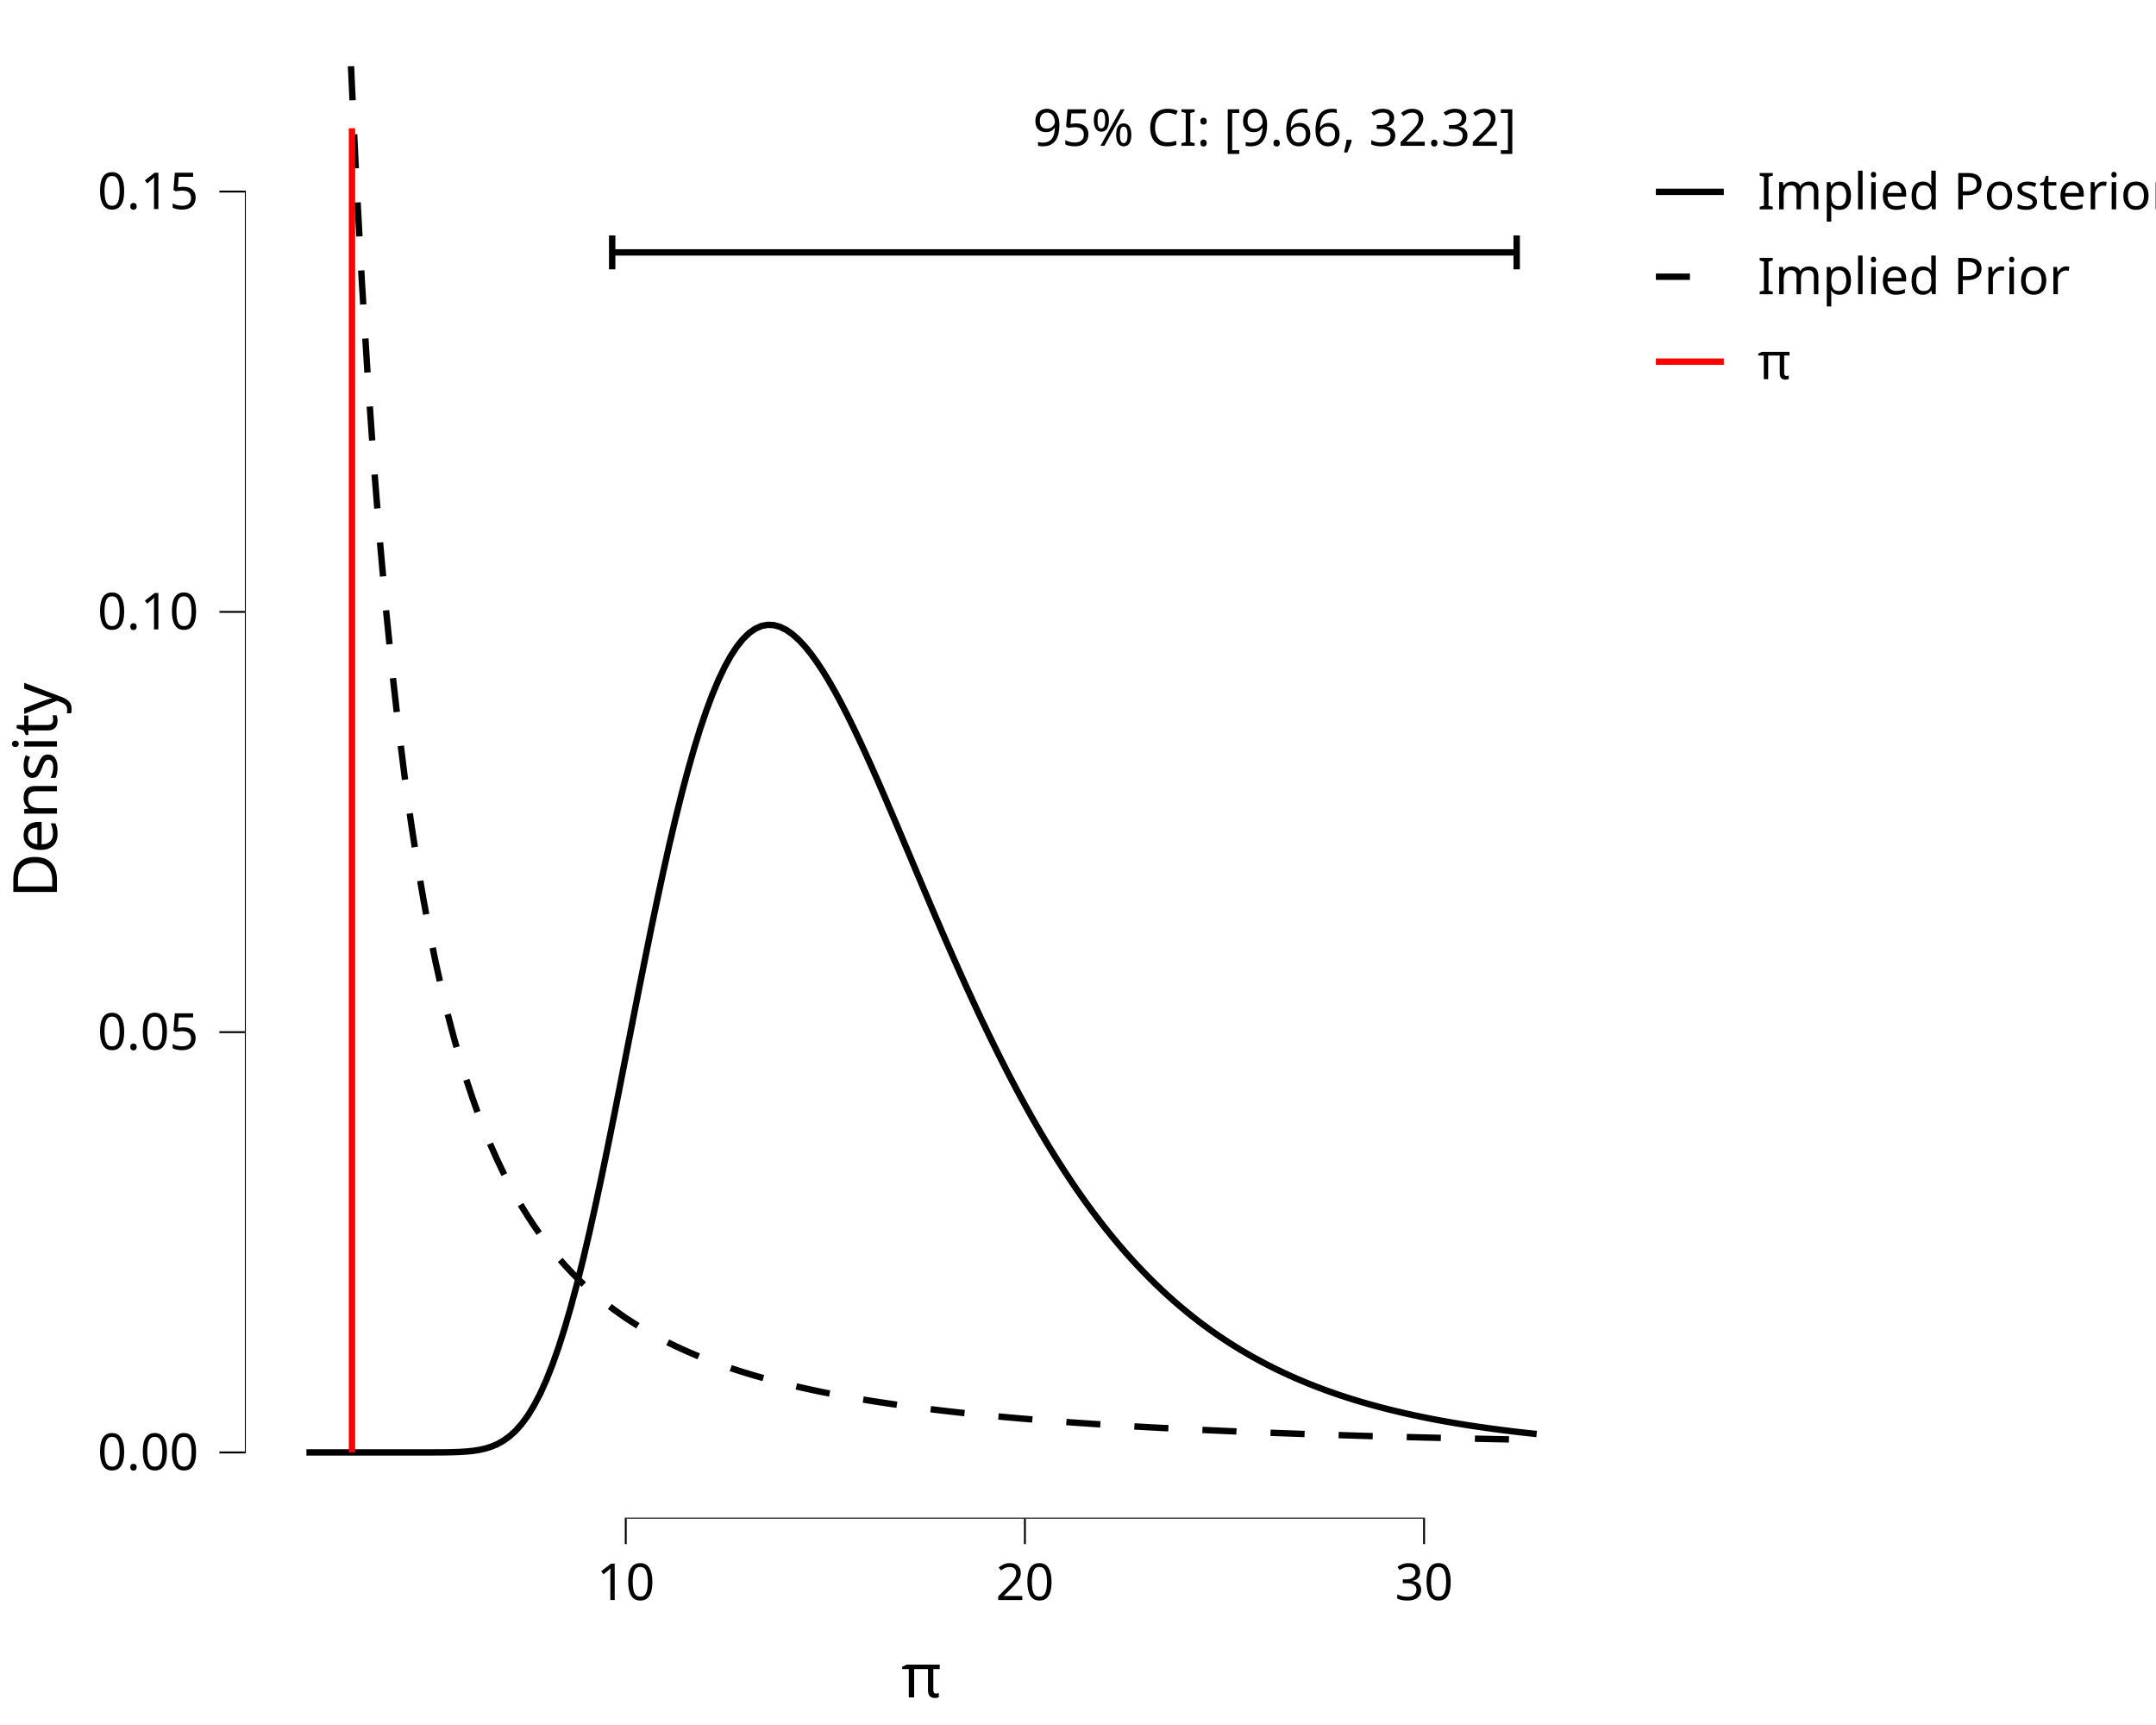
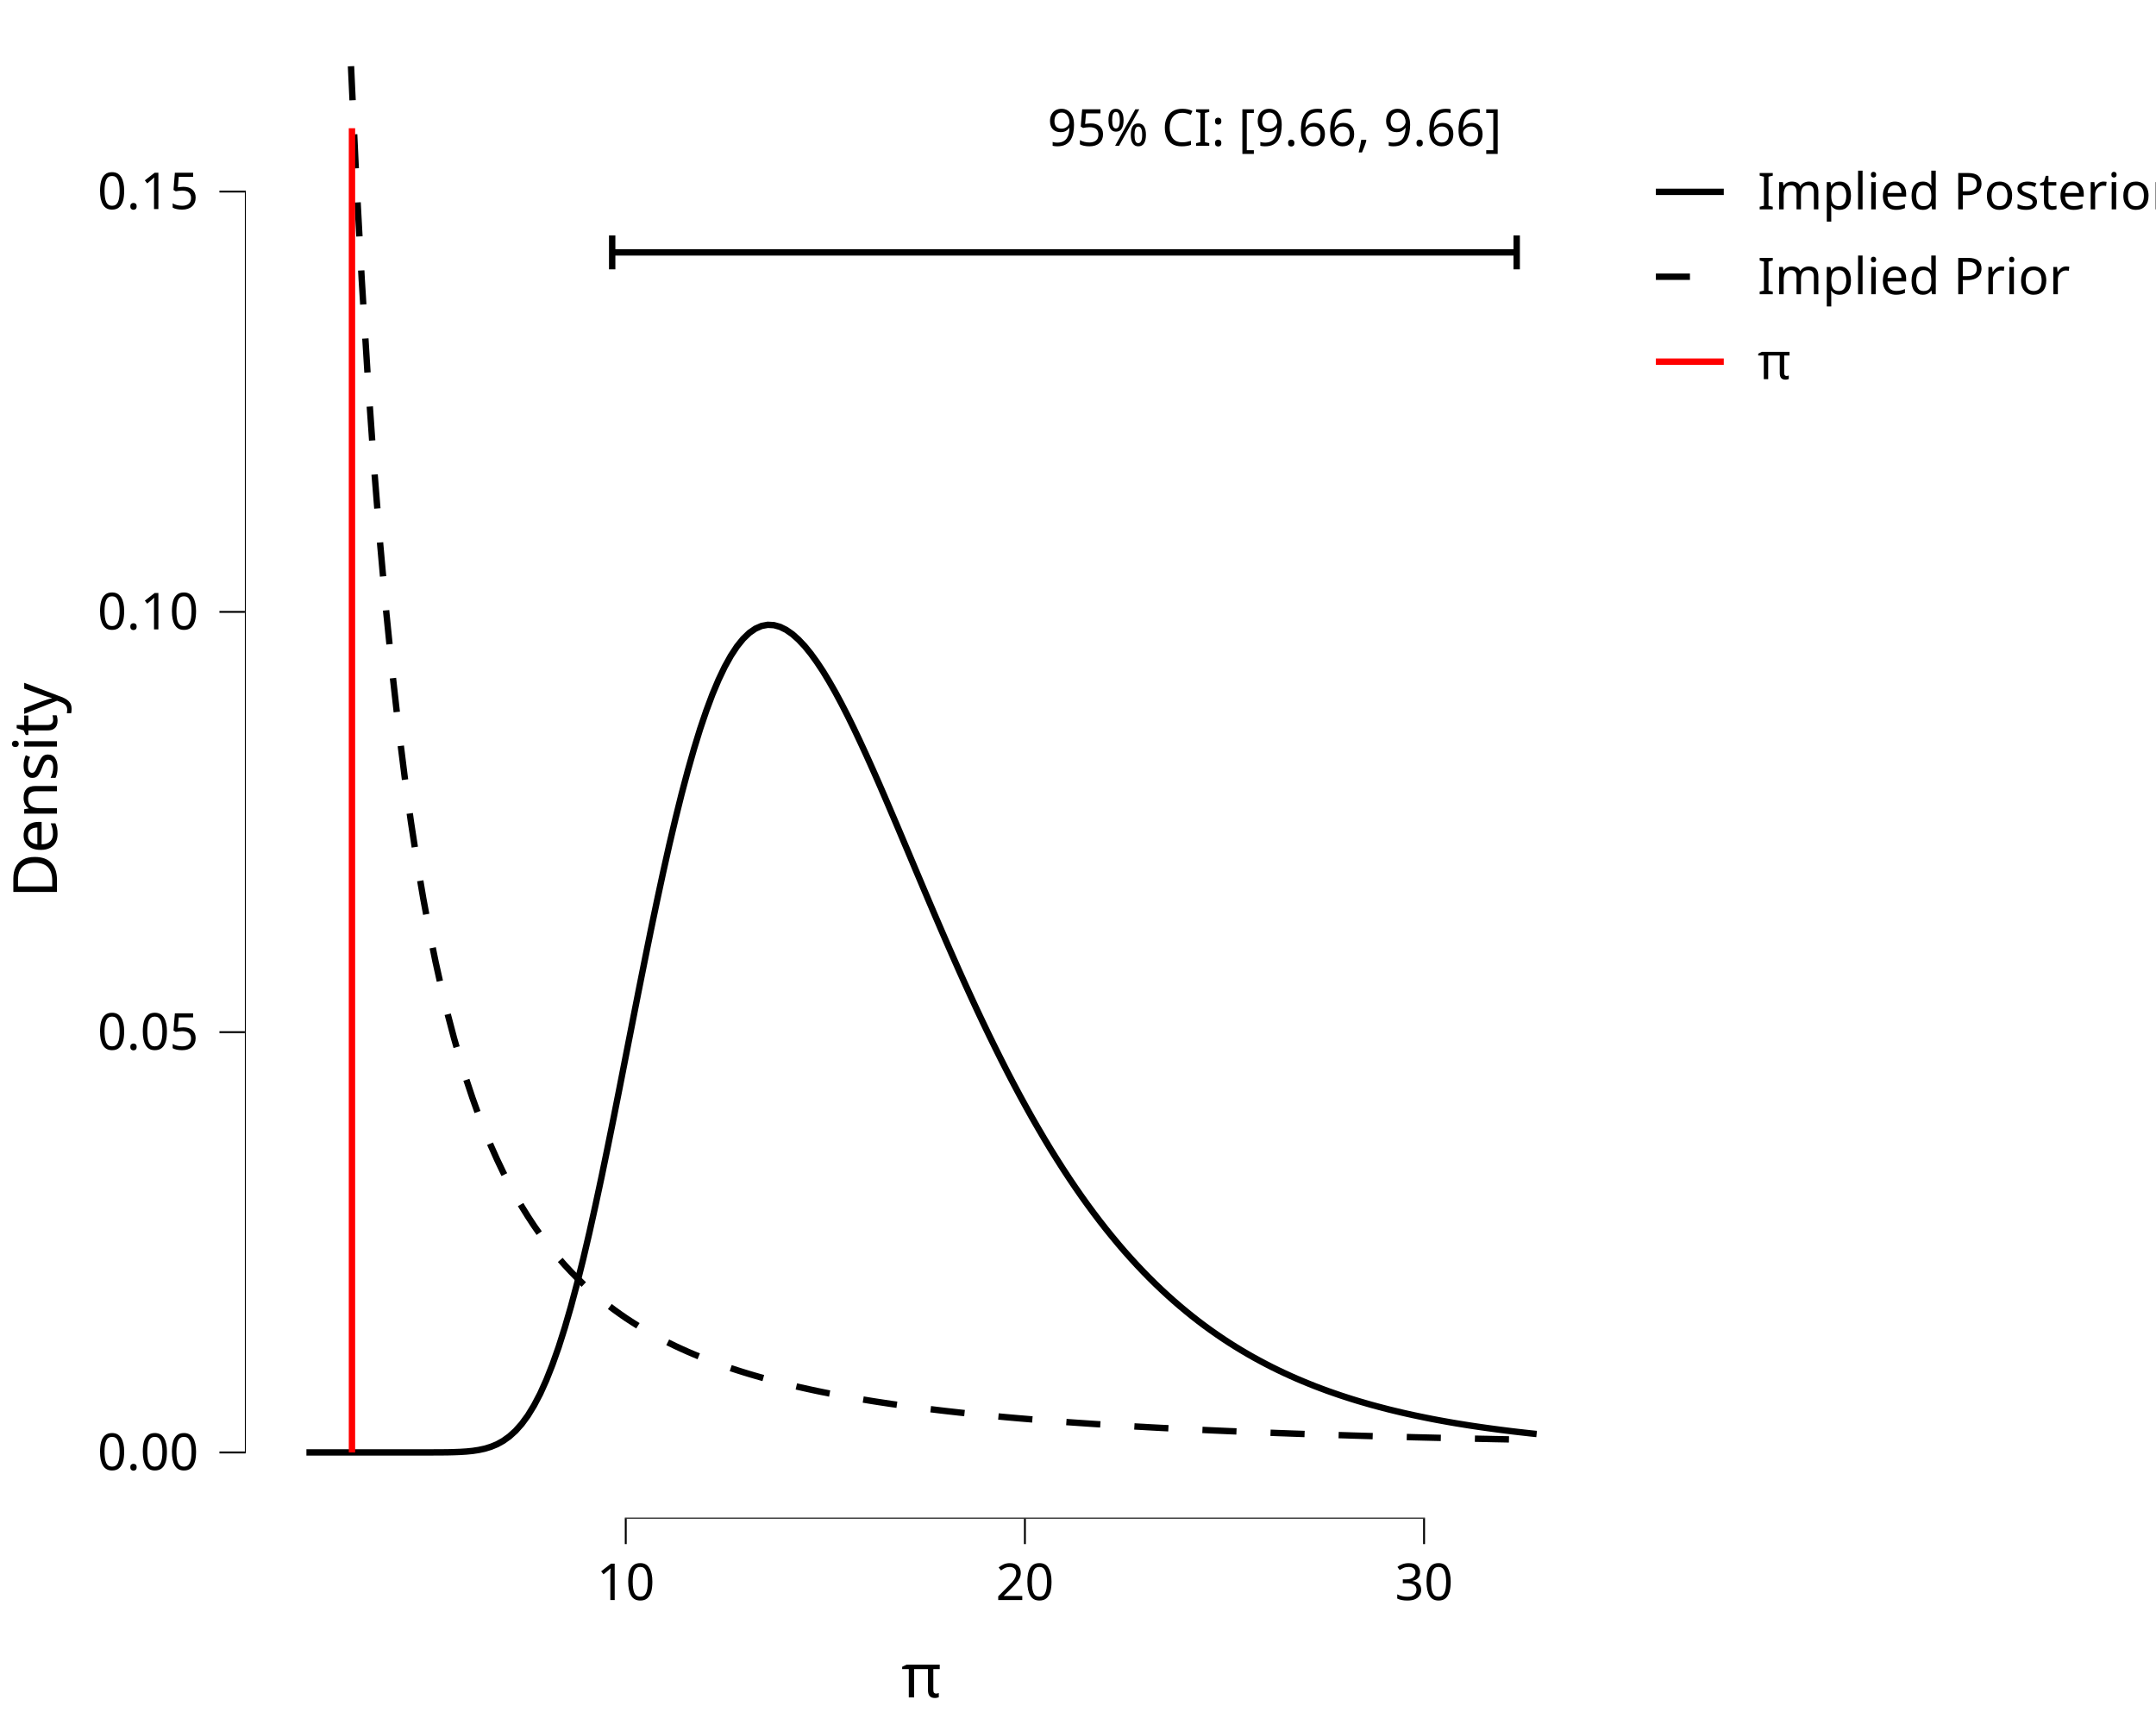
<svg xmlns="http://www.w3.org/2000/svg" class="svglite" data-engine-version="2.0" width="720.00pt" height="576.00pt" viewBox="0 0 720.00 576.00">
  <defs>
    <style type="text/css">
    .svglite line, .svglite polyline, .svglite polygon, .svglite path, .svglite rect, .svglite circle {
      fill: none;
      stroke: #000000;
      stroke-linecap: round;
      stroke-linejoin: round;
      stroke-miterlimit: 10.00;
    }
  </style>
  </defs>
  <rect width="100%" height="100%" style="stroke: none; fill: #FFFFFF;" />
  <defs>
    <clipPath id="cpMC4wMHw3MjAuMDB8MC4wMHw1NzYuMDA=">
      <rect x="0.00" y="0.00" width="720.00" height="576.00" />
    </clipPath>
  </defs>
  <g clip-path="url(#cpMC4wMHw3MjAuMDB8MC4wMHw1NzYuMDA=)">
    <rect x="0.00" y="0.00" width="720.00" height="576.00" style="stroke-width: 10.67; stroke: none;" />
  </g>
  <defs>
    <clipPath id="cpODEuNzh8NTMzLjcxfDIwLjcxfDUwNy4wOQ==">
      <rect x="81.78" y="20.71" width="451.92" height="486.39" />
    </clipPath>
  </defs>
  <g clip-path="url(#cpODEuNzh8NTMzLjcxfDIwLjcxfDUwNy4wOQ==)">
    <rect x="81.78" y="20.71" width="451.92" height="486.39" style="stroke-width: 10.67; stroke: none;" />
    <polygon points="115.66,484.99 115.68,484.99 115.71,484.99 115.74,484.99 115.76,484.99 115.79,484.99 115.82,484.99 115.85,484.99 115.87,484.99 115.90,484.99 115.93,484.99 115.95,484.99 115.98,484.99 116.01,484.99 116.03,484.99 116.06,484.99 116.09,484.99 116.11,484.99 116.14,484.99 116.17,484.99 116.20,484.99 116.22,484.99 116.25,484.99 116.28,484.99 116.30,484.99 116.33,484.99 116.36,484.99 116.38,484.99 116.41,484.99 116.44,484.99 116.46,484.99 116.49,484.99 116.52,484.99 116.55,484.99 116.57,484.99 116.60,484.99 116.63,484.99 116.65,484.99 116.68,484.99 116.71,484.99 116.73,484.99 116.76,484.99 116.79,484.99 116.81,484.99 116.84,484.99 116.87,484.99 116.90,484.99 116.92,484.99 116.95,484.99 116.98,484.99 117.00,484.99 117.03,484.99 117.06,484.99 117.08,484.99 117.11,484.99 117.14,484.99 117.17,484.99 117.19,484.99 117.22,484.99 117.25,484.99 117.27,484.99 117.30,484.99 117.33,484.99 117.35,484.99 117.38,484.99 117.41,484.99 117.43,484.99 117.46,484.99 117.49,484.99 117.52,484.99 117.54,484.99 117.57,484.99 117.60,484.99 117.62,484.99 117.65,484.99 117.68,484.99 117.70,484.99 117.73,484.99 117.76,484.99 117.78,484.99 117.81,484.99 117.84,484.99 117.87,484.99 117.89,484.99 117.92,484.99 117.95,484.99 117.97,484.99 118.00,484.99 118.03,484.99 118.05,484.99 118.08,484.99 118.11,484.99 118.13,484.99 118.16,484.99 118.19,484.99 118.22,484.99 118.24,484.99 118.27,484.99 118.30,484.99 118.32,484.99 118.32,484.99 118.30,484.99 118.27,484.99 118.24,484.99 118.22,484.99 118.19,484.99 118.16,484.99 118.13,484.99 118.11,484.99 118.08,484.99 118.05,484.99 118.03,484.99 118.00,484.99 117.97,484.99 117.95,484.99 117.92,484.99 117.89,484.99 117.87,484.99 117.84,484.99 117.81,484.99 117.78,484.99 117.76,484.99 117.73,484.99 117.70,484.99 117.68,484.99 117.65,484.99 117.62,484.99 117.60,484.99 117.57,484.99 117.54,484.99 117.52,484.99 117.49,484.99 117.46,484.99 117.43,484.99 117.41,484.99 117.38,484.99 117.35,484.99 117.33,484.99 117.30,484.99 117.27,484.99 117.25,484.99 117.22,484.99 117.19,484.99 117.17,484.99 117.14,484.99 117.11,484.99 117.08,484.99 117.06,484.99 117.03,484.99 117.00,484.99 116.98,484.99 116.95,484.99 116.92,484.99 116.90,484.99 116.87,484.99 116.84,484.99 116.81,484.99 116.79,484.99 116.76,484.99 116.73,484.99 116.71,484.99 116.68,484.99 116.65,484.99 116.63,484.99 116.60,484.99 116.57,484.99 116.55,484.99 116.52,484.99 116.49,484.99 116.46,484.99 116.44,484.99 116.41,484.99 116.38,484.99 116.36,484.99 116.33,484.99 116.30,484.99 116.28,484.99 116.25,484.99 116.22,484.99 116.20,484.99 116.17,484.99 116.14,484.99 116.11,484.99 116.09,484.99 116.06,484.99 116.03,484.99 116.01,484.99 115.98,484.99 115.95,484.99 115.93,484.99 115.90,484.99 115.87,484.99 115.85,484.99 115.82,484.99 115.79,484.99 115.76,484.99 115.74,484.99 115.71,484.99 115.68,484.99 115.66,484.99 " style="stroke-width: 1.07; stroke: none; fill: #4682B4;" />
    <polyline points="102.33,484.99 104.38,484.99 106.44,484.99 108.49,484.99 110.54,484.99 112.60,484.99 114.65,484.99 116.71,484.99 118.76,484.99 120.81,484.99 122.87,484.99 124.92,484.99 126.98,484.99 129.03,484.99 131.09,484.99 133.14,484.99 135.19,484.99 137.25,484.99 139.30,484.98 141.36,484.98 143.41,484.98 145.46,484.97 147.52,484.96 149.57,484.94 151.63,484.89 153.68,484.81 155.74,484.68 157.79,484.48 159.84,484.17 161.90,483.73 163.95,483.10 166.01,482.25 168.06,481.11 170.11,479.64 172.17,477.78 174.22,475.48 176.28,472.67 178.33,469.32 180.39,465.39 182.44,460.84 184.49,455.66 186.55,449.84 188.60,443.38 190.66,436.29 192.71,428.61 194.77,420.37 196.82,411.62 198.87,402.40 200.93,392.80 202.98,382.87 205.04,372.69 207.09,362.33 209.14,351.87 211.20,341.39 213.25,330.97 215.31,320.67 217.36,310.57 219.42,300.73 221.47,291.21 223.52,282.06 225.58,273.34 227.63,265.09 229.69,257.34 231.74,250.12 233.79,243.46 235.85,237.38 237.90,231.88 239.96,226.98 242.01,222.68 244.07,218.97 246.12,215.85 248.17,213.31 250.23,211.33 252.28,209.91 254.34,209.01 256.39,208.63 258.45,208.74 260.50,209.31 262.55,210.32 264.61,211.75 266.66,213.57 268.72,215.75 270.77,218.27 272.82,221.10 274.88,224.21 276.93,227.59 278.99,231.20 281.04,235.03 283.10,239.05 285.15,243.23 287.20,247.57 289.26,252.03 291.31,256.59 293.37,261.25 295.42,265.98 297.47,270.77 299.53,275.60 301.58,280.46 303.64,285.33 305.69,290.21 307.75,295.08 309.80,299.93 311.85,304.75 313.91,309.54 315.96,314.28 318.02,318.97 320.07,323.61 322.12,328.18 324.18,332.68 326.23,337.12 328.29,341.48 330.34,345.75 332.40,349.95 334.45,354.06 336.50,358.09 338.56,362.03 340.61,365.88 342.67,369.64 344.72,373.31 346.78,376.89 348.83,380.38 350.88,383.78 352.94,387.08 354.99,390.30 357.05,393.44 359.10,396.48 361.15,399.43 363.21,402.31 365.26,405.09 367.32,407.80 369.37,410.42 371.43,412.96 373.48,415.43 375.53,417.82 377.59,420.13 379.64,422.37 381.70,424.54 383.75,426.64 385.80,428.67 387.86,430.63 389.91,432.53 391.97,434.37 394.02,436.14 396.08,437.86 398.13,439.52 400.18,441.12 402.24,442.67 404.29,444.16 406.35,445.60 408.40,447.00 410.45,448.34 412.51,449.64 414.56,450.89 416.62,452.10 418.67,453.27 420.73,454.39 422.78,455.48 424.83,456.53 426.89,457.54 428.94,458.51 431.00,459.45 433.05,460.36 435.11,461.23 437.16,462.07 439.21,462.89 441.27,463.67 443.32,464.43 445.38,465.15 447.43,465.86 449.48,466.53 451.54,467.19 453.59,467.82 455.65,468.42 457.70,469.01 459.76,469.57 461.81,470.11 463.86,470.64 465.92,471.14 467.97,471.63 470.03,472.10 472.08,472.55 474.13,472.98 476.19,473.40 478.24,473.81 480.30,474.20 482.35,474.57 484.41,474.94 486.46,475.29 488.51,475.62 490.57,475.95 492.62,476.26 494.68,476.56 496.73,476.85 498.79,477.13 500.84,477.40 502.89,477.66 504.95,477.92 507.00,478.16 509.06,478.39 511.11,478.62 513.16,478.83 " style="stroke-width: 2.13; stroke-linecap: butt;" />
    <polyline points="102.33,-637.73 104.38,-482.84 106.44,-357.92 108.49,-255.72 110.54,-171.04 112.60,-100.09 114.65,-40.06 116.71,11.19 118.76,55.28 120.81,93.49 122.87,126.83 124.92,156.08 126.98,181.88 129.03,204.77 131.09,225.16 133.14,243.40 135.19,259.79 137.25,274.56 139.30,287.93 141.36,300.06 143.41,311.10 145.46,321.19 147.52,330.42 149.57,338.89 151.63,346.69 153.68,353.87 155.74,360.51 157.79,366.66 159.84,372.37 161.90,377.67 163.95,382.60 166.01,387.21 168.06,391.51 170.11,395.53 172.17,399.30 174.22,402.83 176.28,406.15 178.33,409.28 180.39,412.22 182.44,414.99 184.49,417.61 186.55,420.08 188.60,422.42 190.66,424.64 192.71,426.74 194.77,428.73 196.82,430.62 198.87,432.42 200.93,434.13 202.98,435.75 205.04,437.31 207.09,438.78 209.14,440.20 211.20,441.54 213.25,442.83 215.31,444.06 217.36,445.24 219.42,446.37 221.47,447.45 223.52,448.48 225.58,449.48 227.63,450.43 229.69,451.35 231.74,452.23 233.79,453.07 235.85,453.88 237.90,454.67 239.96,455.42 242.01,456.15 244.07,456.85 246.12,457.52 248.17,458.17 250.23,458.80 252.28,459.40 254.34,459.99 256.39,460.55 258.45,461.10 260.50,461.63 262.55,462.14 264.61,462.63 266.66,463.11 268.72,463.57 270.77,464.02 272.82,464.46 274.88,464.88 276.93,465.29 278.99,465.68 281.04,466.07 283.10,466.44 285.15,466.80 287.20,467.15 289.26,467.49 291.31,467.83 293.37,468.15 295.42,468.46 297.47,468.77 299.53,469.06 301.58,469.35 303.64,469.63 305.69,469.90 307.75,470.17 309.80,470.43 311.85,470.68 313.91,470.93 315.96,471.17 318.02,471.40 320.07,471.63 322.12,471.85 324.18,472.06 326.23,472.28 328.29,472.48 330.34,472.68 332.40,472.88 334.45,473.07 336.50,473.26 338.56,473.44 340.61,473.62 342.67,473.79 344.72,473.96 346.78,474.13 348.83,474.29 350.88,474.45 352.94,474.61 354.99,474.76 357.05,474.91 359.10,475.05 361.15,475.19 363.21,475.33 365.26,475.47 367.32,475.60 369.37,475.73 371.43,475.86 373.48,475.99 375.53,476.11 377.59,476.23 379.64,476.35 381.70,476.46 383.75,476.58 385.80,476.69 387.86,476.80 389.91,476.90 391.97,477.01 394.02,477.11 396.08,477.21 398.13,477.31 400.18,477.41 402.24,477.50 404.29,477.60 406.35,477.69 408.40,477.78 410.45,477.87 412.51,477.95 414.56,478.04 416.62,478.12 418.67,478.20 420.73,478.28 422.78,478.36 424.83,478.44 426.89,478.52 428.94,478.59 431.00,478.67 433.05,478.74 435.11,478.81 437.16,478.88 439.21,478.95 441.27,479.02 443.32,479.08 445.38,479.15 447.43,479.21 449.48,479.27 451.54,479.34 453.59,479.40 455.65,479.46 457.70,479.52 459.76,479.58 461.81,479.63 463.86,479.69 465.92,479.75 467.97,479.80 470.03,479.85 472.08,479.91 474.13,479.96 476.19,480.01 478.24,480.06 480.30,480.11 482.35,480.16 484.41,480.21 486.46,480.26 488.51,480.30 490.57,480.35 492.62,480.40 494.68,480.44 496.73,480.48 498.79,480.53 500.84,480.57 502.89,480.61 504.95,480.66 507.00,480.70 509.06,480.74 511.11,480.78 513.16,480.82 " style="stroke-width: 2.13; stroke-dasharray: 11.38,11.38; stroke-linecap: butt;" />
    <polyline points="117.54,484.99 117.54,480.52 117.54,476.05 117.54,471.59 117.54,467.12 117.54,462.65 117.54,458.19 117.54,453.72 117.54,449.25 117.54,444.79 117.54,440.32 117.54,435.86 117.54,431.39 117.54,426.92 117.54,422.46 117.54,417.99 117.54,413.52 117.54,409.06 117.54,404.59 117.54,400.12 117.54,395.66 117.54,391.19 117.54,386.73 117.54,382.26 117.54,377.79 117.54,373.33 117.54,368.86 117.54,364.39 117.54,359.93 117.54,355.46 117.54,350.99 117.54,346.53 117.54,342.06 117.54,337.60 117.54,333.13 117.54,328.66 117.54,324.20 117.54,319.73 117.54,315.26 117.54,310.80 117.54,306.33 117.54,301.87 117.54,297.40 117.54,292.93 117.54,288.47 117.54,284.00 117.54,279.53 117.54,275.07 117.54,270.60 117.54,266.13 117.54,261.67 117.54,257.20 117.54,252.74 117.54,248.27 117.54,243.80 117.54,239.34 117.54,234.87 117.54,230.40 117.54,225.94 117.54,221.47 117.54,217.00 117.54,212.54 117.54,208.07 117.54,203.61 117.54,199.14 117.54,194.67 117.54,190.21 117.54,185.74 117.54,181.27 117.54,176.81 117.54,172.34 117.54,167.87 117.54,163.41 117.54,158.94 117.54,154.48 117.54,150.01 117.54,145.54 117.54,141.08 117.54,136.61 117.54,132.14 117.54,127.68 117.54,123.21 117.54,118.74 117.54,114.28 117.54,109.81 117.54,105.35 117.54,100.88 117.54,96.41 117.54,91.95 117.54,87.48 117.54,83.01 117.54,78.55 117.54,74.08 117.54,69.61 117.54,65.15 117.54,60.68 117.54,56.22 117.54,51.75 117.54,47.28 117.54,42.82 " style="stroke-width: 2.13; stroke: #FF0000; stroke-linecap: butt;" />
    <line x1="208.65" y1="507.09" x2="475.89" y2="507.09" style="stroke-width: 0.64; stroke-linecap: butt;" />
    <line x1="81.78" y1="485.30" x2="81.78" y2="63.65" style="stroke-width: 0.64; stroke-linecap: butt;" />
-     <text x="425.66" y="48.69" text-anchor="middle" style="font-size: 17.07px; font-family: sans;" textLength="160.40px" lengthAdjust="spacingAndGlyphs">95% CI: [9.66, 32.32]</text>
+     <text x="425.66" y="48.69" text-anchor="middle" style="font-size: 17.07px; font-family: sans;" textLength="150.90px" lengthAdjust="spacingAndGlyphs">95% CI: [9.66, 9.66]</text>
    <line x1="204.44" y1="84.27" x2="506.50" y2="84.27" style="stroke-width: 2.13; stroke-linecap: butt;" />
    <polyline points="204.44,78.60 204.44,84.27 204.44,89.94 " style="stroke-width: 2.13; stroke-linecap: butt;" />
    <polyline points="506.50,89.94 506.50,84.27 506.50,78.60 " style="stroke-width: 2.13; stroke-linecap: butt;" />
    <rect x="81.78" y="20.71" width="451.92" height="486.39" style="stroke-width: 0.00; stroke: none;" />
  </g>
  <g clip-path="url(#cpMC4wMHw3MjAuMDB8MC4wMHw1NzYuMDA=)">
    <polyline points="81.78,507.09 81.78,20.71 " style="stroke-width: 0.00; stroke: none; stroke-linecap: butt;" />
    <text x="66.31" y="490.84" text-anchor="end" style="font-size: 17.00px; font-family: sans;" textLength="33.09px" lengthAdjust="spacingAndGlyphs">0.00</text>
    <text x="66.31" y="350.50" text-anchor="end" style="font-size: 17.00px; font-family: sans;" textLength="33.09px" lengthAdjust="spacingAndGlyphs">0.05</text>
    <text x="66.31" y="210.16" text-anchor="end" style="font-size: 17.00px; font-family: sans;" textLength="33.09px" lengthAdjust="spacingAndGlyphs">0.10</text>
    <text x="66.31" y="69.82" text-anchor="end" style="font-size: 17.00px; font-family: sans;" textLength="33.09px" lengthAdjust="spacingAndGlyphs">0.15</text>
    <polyline points="73.28,484.99 81.78,484.99 " style="stroke-width: 0.64; stroke-linecap: butt;" />
    <polyline points="73.28,344.65 81.78,344.65 " style="stroke-width: 0.64; stroke-linecap: butt;" />
    <polyline points="73.28,204.31 81.78,204.31 " style="stroke-width: 0.64; stroke-linecap: butt;" />
    <polyline points="73.28,63.97 81.78,63.97 " style="stroke-width: 0.64; stroke-linecap: butt;" />
    <polyline points="81.78,507.09 533.71,507.09 " style="stroke-width: 0.00; stroke: none; stroke-linecap: butt;" />
    <polyline points="208.97,515.60 208.97,507.09 " style="stroke-width: 0.64; stroke-linecap: butt;" />
    <polyline points="342.27,515.60 342.27,507.09 " style="stroke-width: 0.64; stroke-linecap: butt;" />
    <polyline points="475.57,515.60 475.57,507.09 " style="stroke-width: 0.64; stroke-linecap: butt;" />
    <text x="208.97" y="534.27" text-anchor="middle" style="font-size: 17.00px; font-family: sans;" textLength="18.91px" lengthAdjust="spacingAndGlyphs">10</text>
    <text x="342.27" y="534.27" text-anchor="middle" style="font-size: 17.00px; font-family: sans;" textLength="18.91px" lengthAdjust="spacingAndGlyphs">20</text>
    <text x="475.57" y="534.27" text-anchor="middle" style="font-size: 17.00px; font-family: sans;" textLength="18.91px" lengthAdjust="spacingAndGlyphs">30</text>
    <text x="307.75" y="566.78" text-anchor="middle" style="font-size: 20.40px; font-family: sans;" textLength="14.08px" lengthAdjust="spacingAndGlyphs">π</text>
    <text transform="translate(19.02,263.90) rotate(-90)" text-anchor="middle" style="font-size: 20.40px; font-family: sans;" textLength="68.04px" lengthAdjust="spacingAndGlyphs">Density</text>
    <rect x="544.67" y="20.71" width="175.33" height="119.70" style="stroke-width: 0.75; stroke: none;" />
    <rect x="544.67" y="20.71" width="175.33" height="119.70" style="stroke-width: 10.67; stroke: none;" />
    <rect x="550.14" y="49.88" width="28.35" height="28.35" style="stroke-width: 10.67; stroke: none;" />
    <line x1="552.98" y1="64.06" x2="575.66" y2="64.06" style="stroke-width: 2.13; stroke-linecap: butt;" />
    <rect x="550.14" y="78.23" width="28.35" height="28.35" style="stroke-width: 10.67; stroke: none;" />
    <line x1="552.98" y1="92.40" x2="575.66" y2="92.40" style="stroke-width: 2.13; stroke-dasharray: 11.38,11.38; stroke-linecap: butt;" />
    <rect x="550.14" y="106.58" width="28.35" height="28.35" style="stroke-width: 10.67; stroke: none;" />
    <line x1="552.98" y1="120.75" x2="575.66" y2="120.75" style="stroke-width: 2.13; stroke: #FF0000; stroke-linecap: butt;" />
    <text x="586.96" y="69.91" style="font-size: 17.00px; font-family: sans;" textLength="127.56px" lengthAdjust="spacingAndGlyphs">Implied Posterior</text>
    <text x="586.96" y="98.25" style="font-size: 17.00px; font-family: sans;" textLength="95.42px" lengthAdjust="spacingAndGlyphs">Implied Prior</text>
    <text x="586.96" y="126.60" style="font-size: 17.00px; font-family: sans;" textLength="11.73px" lengthAdjust="spacingAndGlyphs">π</text>
  </g>
</svg>
